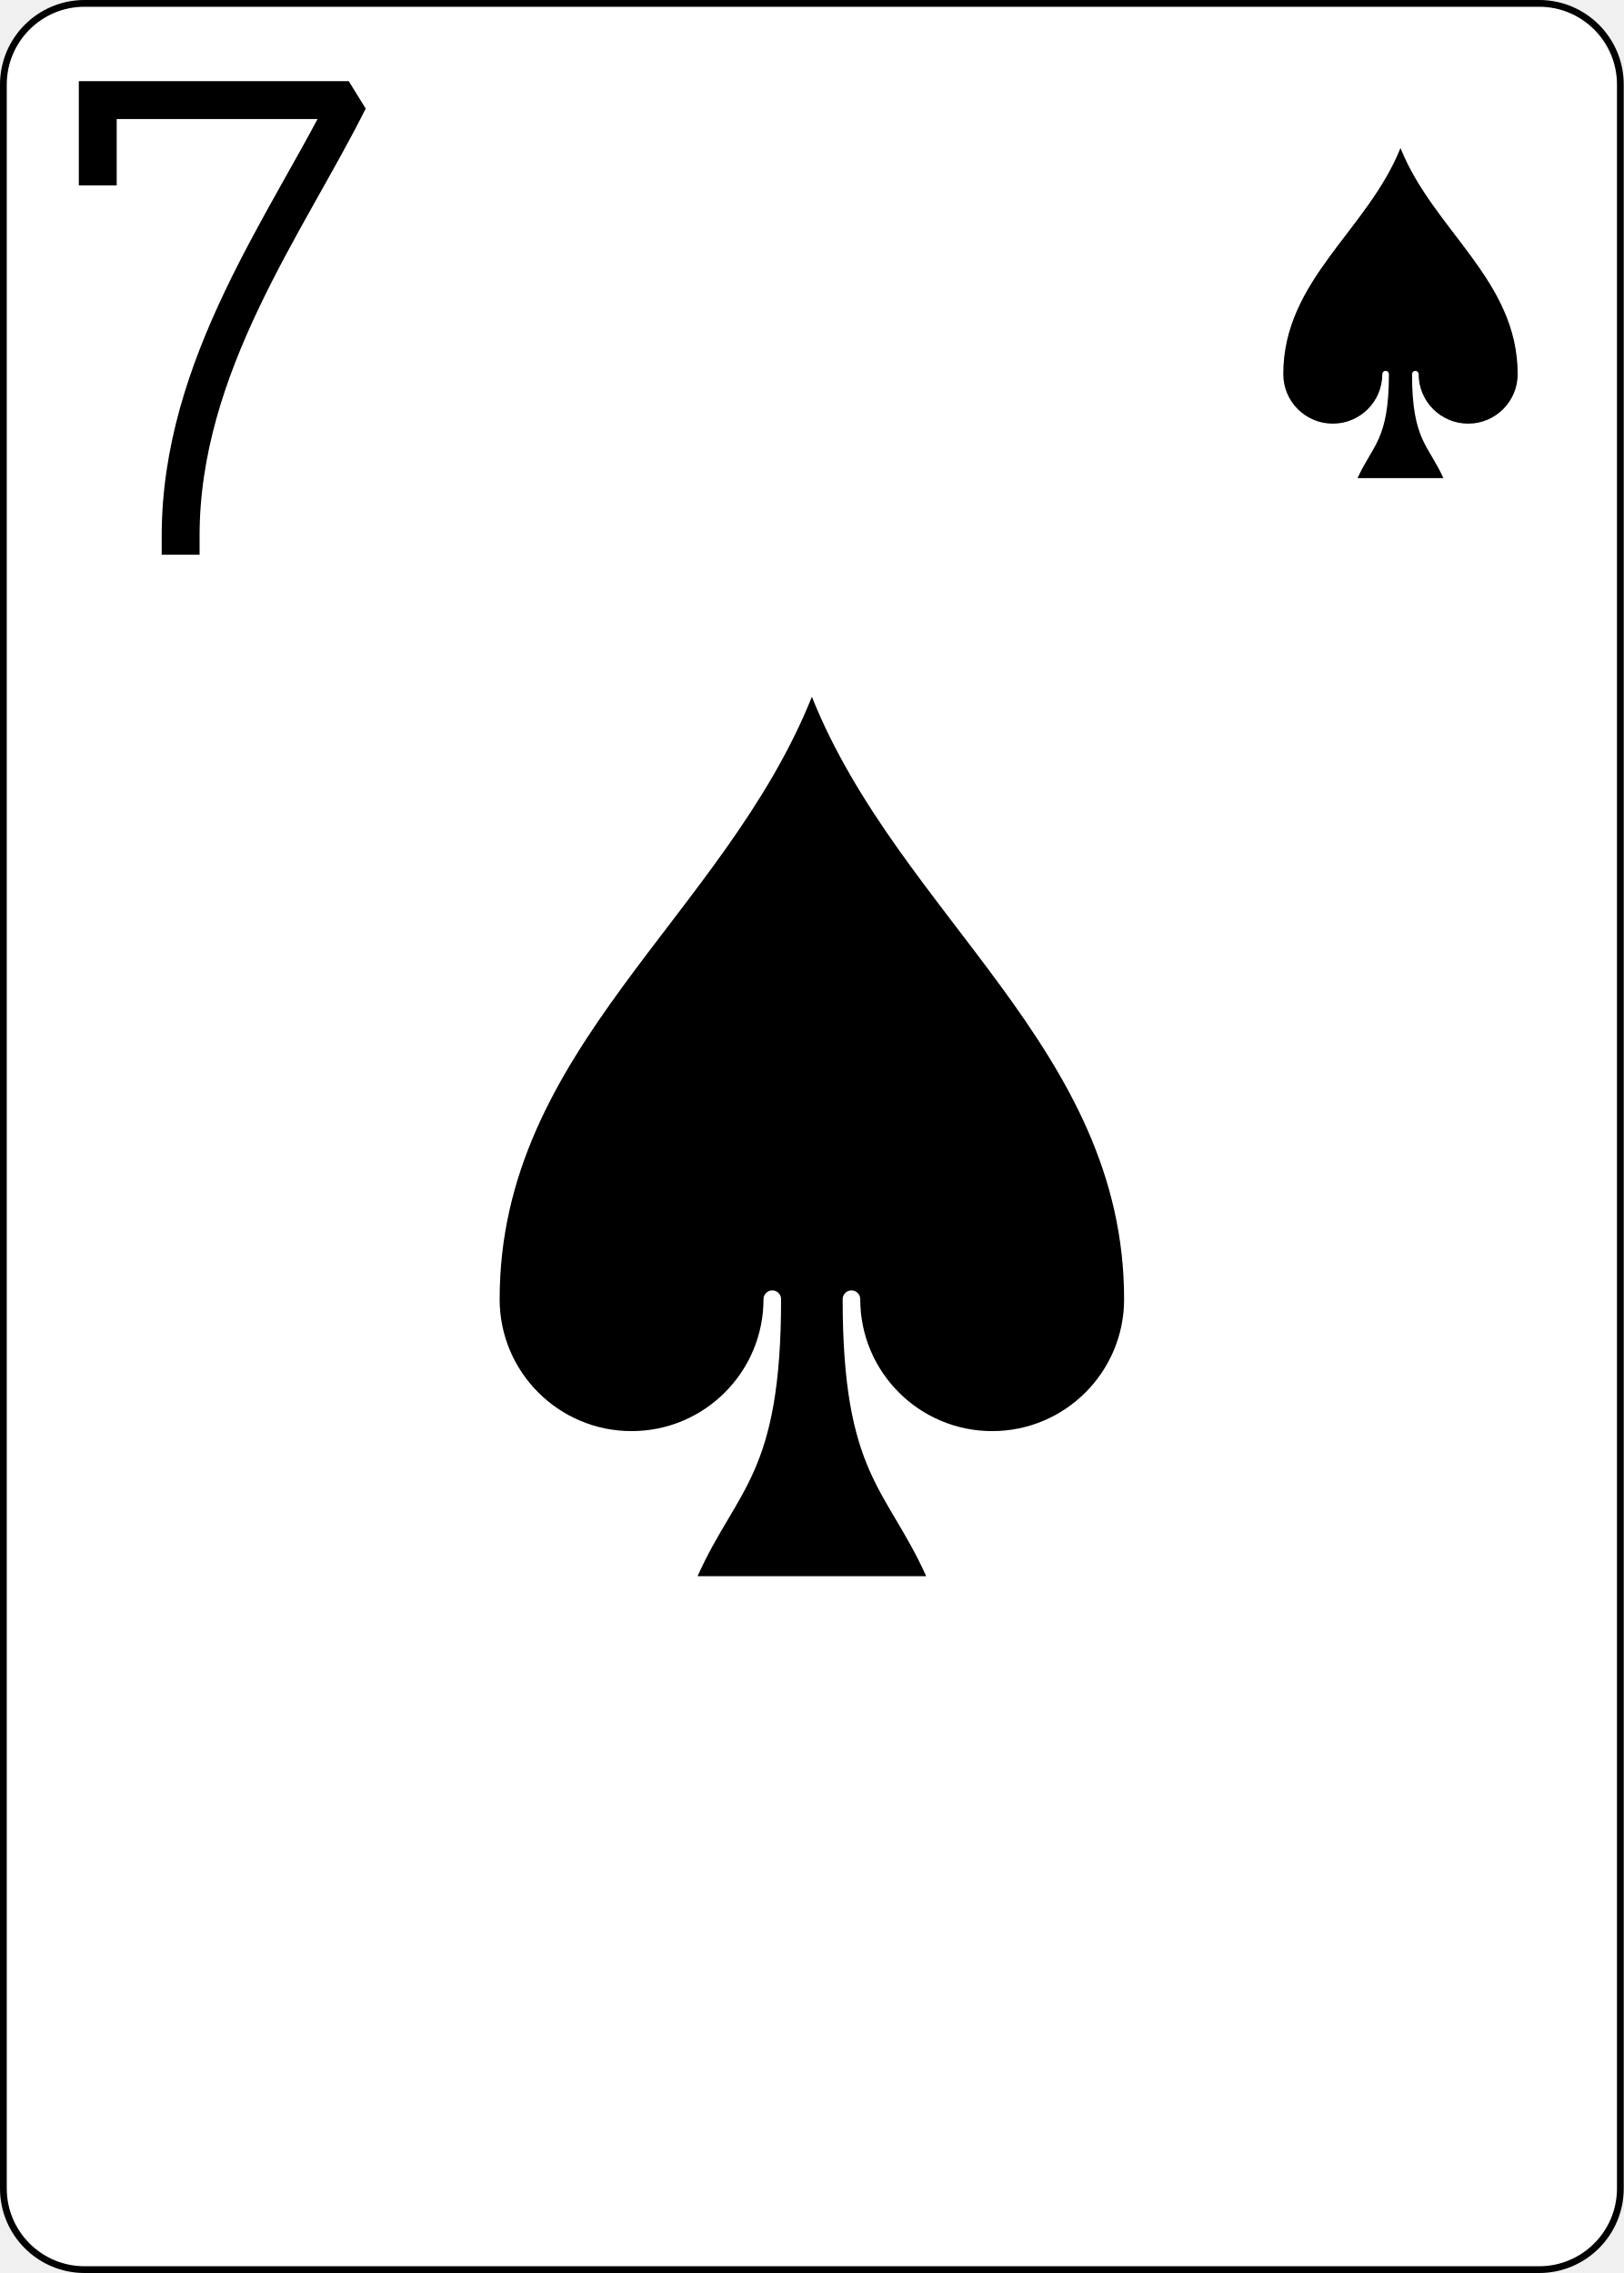
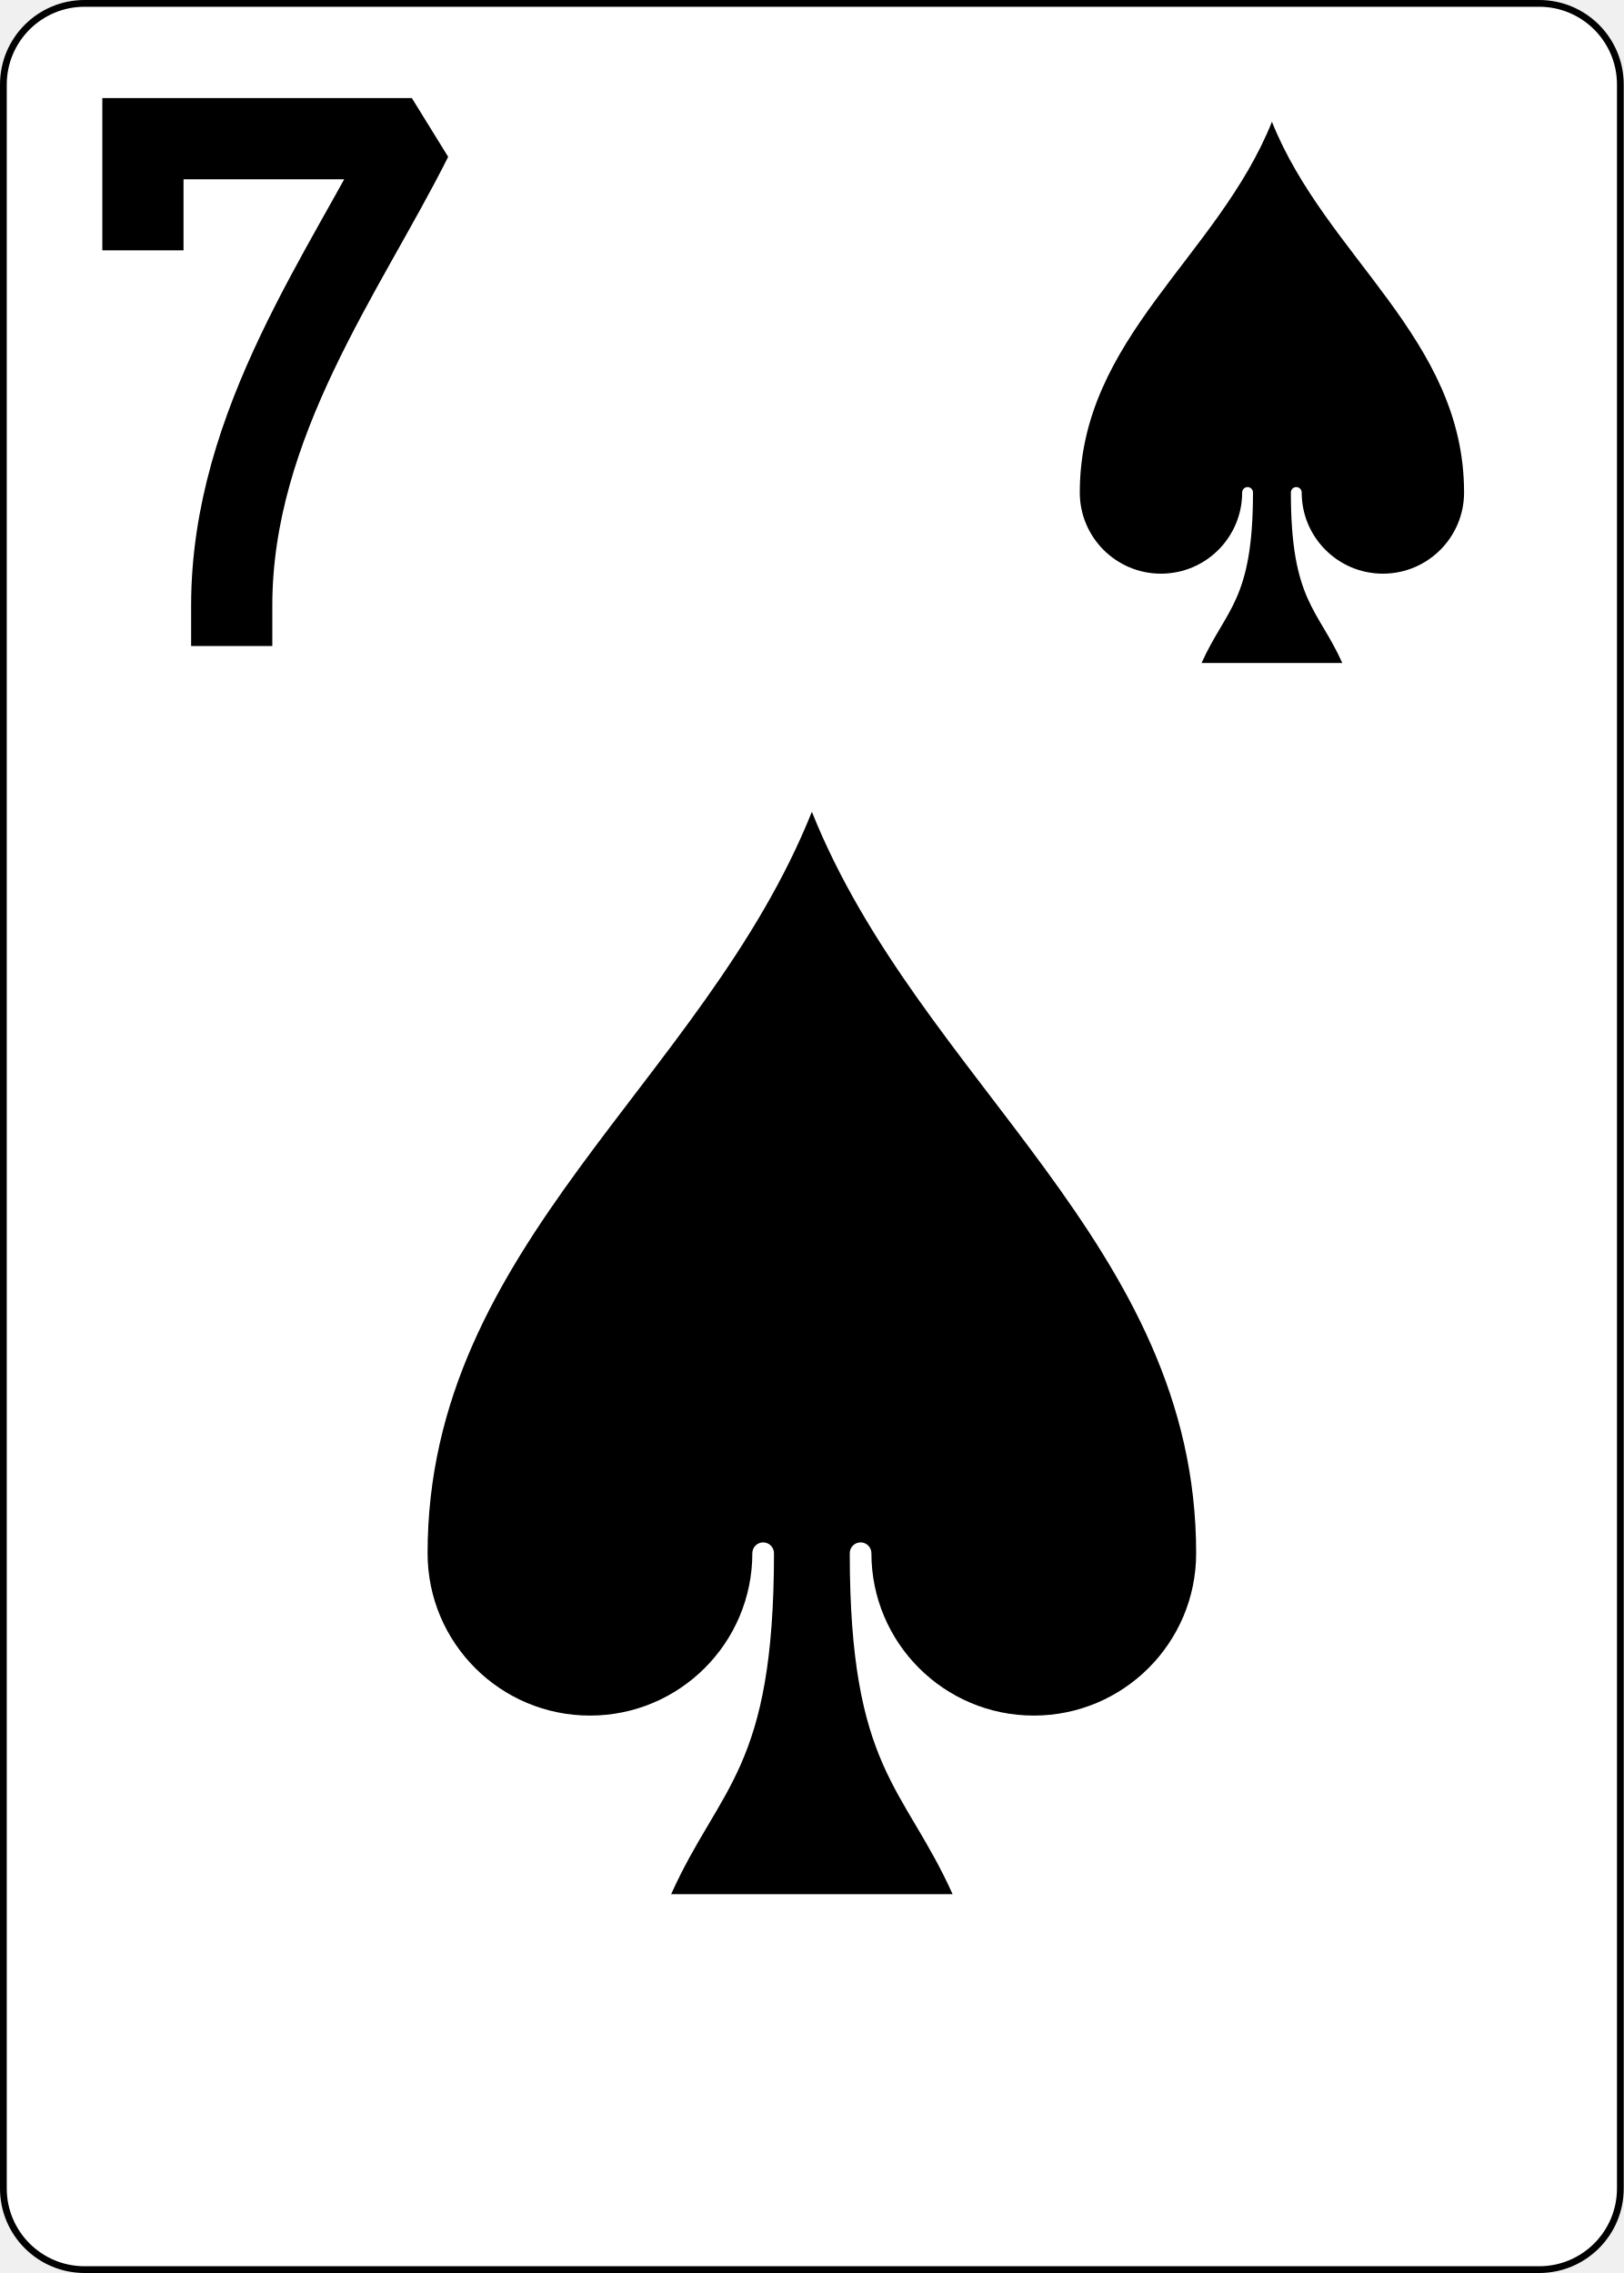
<svg xmlns="http://www.w3.org/2000/svg" xmlns:xlink="http://www.w3.org/1999/xlink" class="card" face="7S" height="3.5in" preserveAspectRatio="none" viewBox="-120 -168 240 336" width="2.5in">
  <defs>
-     <symbol id="VS7" viewBox="-500 -500 1000 1000" preserveAspectRatio="xMinYMid">
-       <path d="M-265 -320L-265 -460L265 -460C135 -200 -90 100 -90 460" stroke="black" stroke-width="80" stroke-linecap="square" stroke-miterlimit="1.5" fill="none" />
+     <symbol id="VS7" viewBox="-600 -600 1200 1200" preserveAspectRatio="xMinYMid">
+       <path d="M-265 -320L-265 -460L265 -460C135 -200 -90 100 -90 460" stroke="black" stroke-width="160" stroke-linecap="square" stroke-miterlimit="1.5" fill="none" />
    </symbol>
    <symbol id="SS7" viewBox="-600 -600 1200 1200" preserveAspectRatio="xMinYMid">
      <path d="M0 -500C100 -250 355 -100 355 185A150 150 0 0 1 55 185A10 10 0 0 0 35 185C35 385 85 400 130 500L-130 500C-85 400 -35 385 -35 185A10 10 0 0 0 -55 185A150 150 0 0 1 -355 185C-355 -100 -100 -250 0 -500Z" fill="black" />
    </symbol>
  </defs>
  <rect width="239" height="335" x="-119.5" y="-167.5" rx="12" ry="12" fill="white" stroke="black" />
-   <use xlink:href="#SS7" height="156" width="156" x="-78" y="-78" />
-   <use xlink:href="#VS7" height="70" width="70" x="-122" y="-156" />
-   <use xlink:href="#SS7" height="58.558" width="58.558" x="57.721" y="-151" />
+   <use xlink:href="#SS7" height="192" width="192" x="-96" y="-64" />
+   <use xlink:href="#VS7" height="90" width="90" x="-124" y="-158" />
+   <use xlink:href="#SS7" height="96" width="96" x="20" y="-158" />
</svg>
